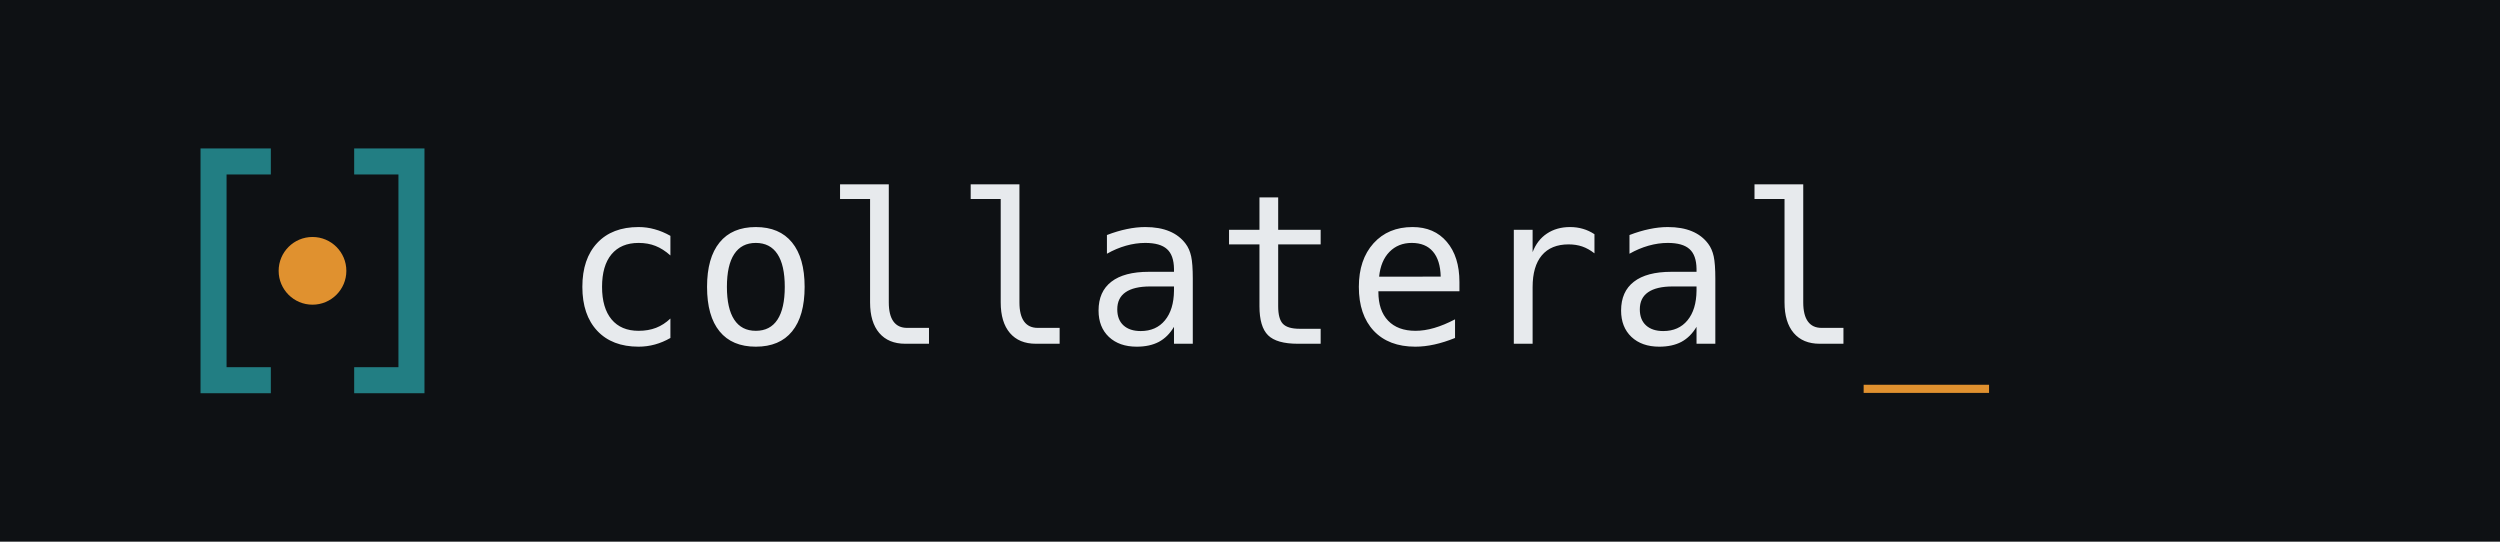
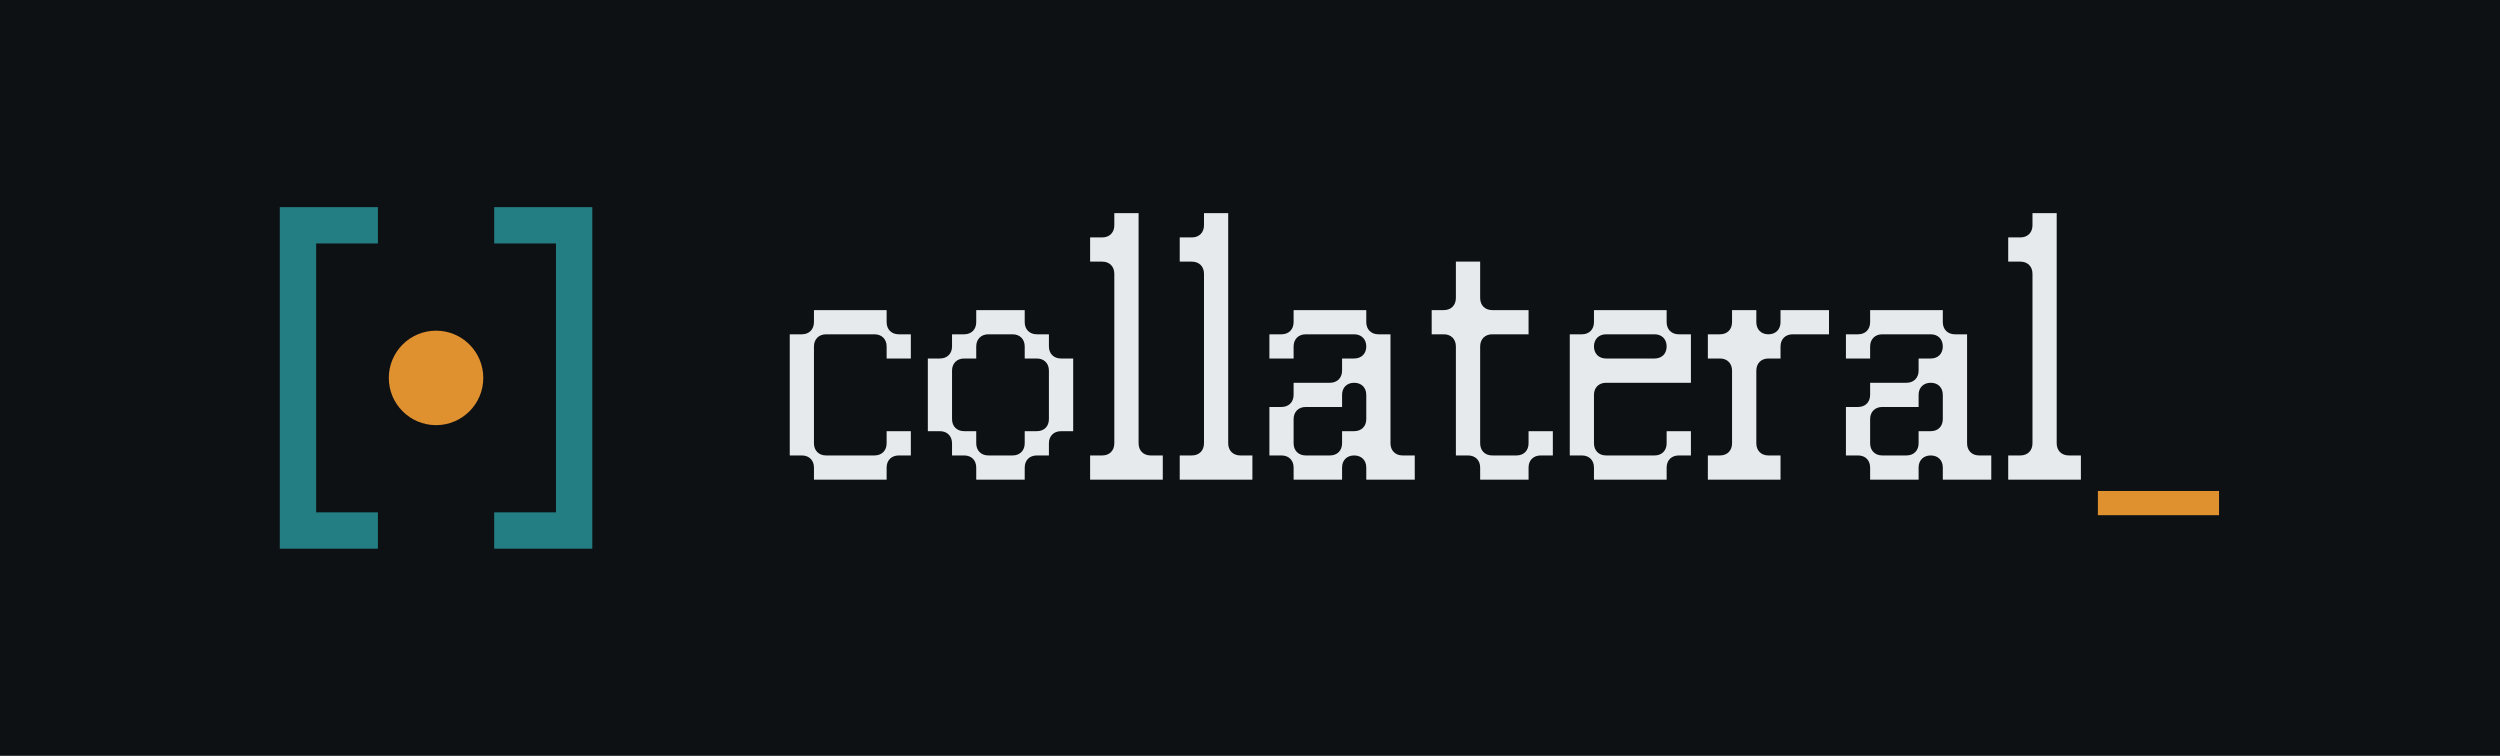
- <svg xmlns="http://www.w3.org/2000/svg" viewBox="0 0 480 104" width="480" height="104" role="img" aria-label="collateral">
-   <rect width="480" height="104" fill="#0E1114" />
+ <svg xmlns="http://www.w3.org/2000/svg" viewBox="0 0 344 104" width="344" height="104" role="img" aria-label="collateral">
+   <rect width="344" height="104" fill="#0E1114" />
  <g transform="translate(28,20)">
    <path d="M24 11 H13 V53 H24" fill="none" stroke="#227E83" stroke-width="5" />
    <path d="M40 11 H51 V53 H40" fill="none" stroke="#227E83" stroke-width="5" />
    <circle cx="32" cy="32" r="6.5" fill="#E0912F" />
  </g>
-   <text x="108" y="66" font-family="'JetBrains Mono', ui-monospace, monospace" font-weight="500" font-size="40" letter-spacing="1" fill="#E7EAED">collateral<tspan fill="#E0912F">_</tspan>
-   </text>
+   <path d="M125.33 46H123.67C122.67 46 122 45.33 122 44.33V42.67H112V44.33C112 45.33 111.33 46 110.33 46H108.67V62.67H110.33C111.33 62.67 112 63.33 112 64.33V66H122V64.33C122 63.33 122.67 62.67 123.67 62.67H125.33V59.33H122V61C122 62 121.33 62.67 120.33 62.67H113.67C112.67 62.67 112 62 112 61V47.67C112 46.67 112.67 46 113.67 46H120.33C121.33 46 122 46.67 122 47.67V49.33H125.33Z M146 49.33C145 49.33 144.33 48.67 144.33 47.67V46H142.67C141.67 46 141 45.33 141 44.33V42.67H134.33V44.33C134.33 45.33 133.67 46 132.67 46H131V47.67C131 48.67 130.33 49.33 129.33 49.33H127.67V59.33H129.33C130.33 59.33 131 60 131 61V62.67H132.67C133.67 62.67 134.33 63.33 134.33 64.33V66H141V64.33C141 63.33 141.67 62.67 142.67 62.67H144.33V61C144.33 60 145 59.33 146 59.33H147.67V49.33ZM144.33 57.67C144.33 58.67 143.67 59.33 142.67 59.33H141V61C141 62 140.33 62.67 139.33 62.67H136C135 62.67 134.33 62 134.33 61V59.33H132.67C131.67 59.33 131 58.67 131 57.67V51C131 50 131.67 49.33 132.67 49.33H134.33V47.67C134.33 46.67 135 46 136 46H139.33C140.33 46 141 46.67 141 47.67V49.33H142.67C143.67 49.33 144.33 50 144.33 51Z M158.33 62.67C157.33 62.67 156.67 62 156.67 61V29.33H153.33V31C153.33 32 152.67 32.67 151.67 32.67H150V36H151.67C152.67 36 153.33 36.67 153.33 37.67V61C153.33 62 152.67 62.67 151.67 62.67H150V66H160V62.67Z M170.67 62.67C169.67 62.67 169 62 169 61V29.33H165.67V31C165.67 32 165 32.67 164 32.67H162.33V36H164C165 36 165.67 36.67 165.67 37.67V61C165.67 62 165 62.67 164 62.67H162.33V66H172.33V62.67Z M193 62.67C192 62.67 191.33 62 191.33 61V46H189.67C188.67 46 188 45.33 188 44.33V42.67H178V44.33C178 45.33 177.33 46 176.33 46H174.67V49.33H178V47.67C178 46.67 178.67 46 179.67 46H186.33C187.33 46 188 46.67 188 47.67C188 48.67 187.33 49.33 186.33 49.33H184.67V51C184.67 52 184 52.67 183 52.67H178V54.33C178 55.33 177.33 56 176.33 56H174.67V62.67H176.33C177.33 62.67 178 63.33 178 64.33V66H184.67V64.33C184.67 63.33 185.33 62.67 186.33 62.67C187.33 62.67 188 63.33 188 64.33V66H194.67V62.67ZM184.67 61C184.67 62 184 62.67 183 62.67H179.67C178.67 62.67 178 62 178 61V57.67C178 56.67 178.67 56 179.67 56H184.67V54.33C184.67 53.33 185.33 52.67 186.33 52.67C187.33 52.67 188 53.33 188 54.33V57.67C188 58.67 187.33 59.33 186.33 59.33H184.67Z M210.33 61C210.33 62 209.67 62.67 208.67 62.67H205.33C204.33 62.67 203.67 62 203.67 61V47.67C203.67 46.67 204.33 46 205.33 46H210.33V42.67H205.33C204.33 42.67 203.67 42 203.67 41V36H200.33V41C200.33 42 199.67 42.67 198.67 42.67H197V46H198.67C199.67 46 200.33 46.67 200.33 47.67V62.67H202C203 62.67 203.67 63.33 203.67 64.33V66H210.33V64.33C210.33 63.33 211 62.67 212 62.67H213.67V59.33H210.33Z M231 46C230 46 229.33 45.33 229.33 44.33V42.67H219.33V44.33C219.33 45.33 218.67 46 217.67 46H216V62.67H217.67C218.67 62.67 219.33 63.33 219.33 64.33V66H229.33V64.33C229.33 63.33 230 62.67 231 62.67H232.67V59.33H229.33V61C229.33 62 228.67 62.67 227.67 62.67H221C220 62.67 219.33 62 219.33 61V54.33C219.33 53.33 220 52.67 221 52.67H232.67V46ZM221 49.33C220 49.33 219.33 48.67 219.33 47.67C219.33 46.67 220 46 221 46H227.67C228.67 46 229.33 46.67 229.33 47.67C229.33 48.67 228.67 49.33 227.67 49.33Z M245 42.67V44.33C245 45.33 244.33 46 243.33 46C242.33 46 241.67 45.33 241.67 44.33V42.67H238.33V44.33C238.33 45.33 237.67 46 236.67 46H235V49.33H236.67C237.67 49.33 238.33 50 238.33 51V61C238.33 62 237.67 62.67 236.67 62.67H235V66H245V62.67H243.33C242.33 62.67 241.67 62 241.67 61V51C241.67 50 242.33 49.33 243.33 49.33H245V47.67C245 46.67 245.67 46 246.67 46H251.67V42.67Z M272.33 62.67C271.33 62.67 270.67 62 270.67 61V46H269C268 46 267.33 45.33 267.33 44.33V42.67H257.33V44.33C257.33 45.33 256.67 46 255.67 46H254V49.33H257.33V47.67C257.33 46.67 258 46 259 46H265.67C266.67 46 267.33 46.67 267.33 47.67C267.33 48.67 266.67 49.33 265.67 49.33H264V51C264 52 263.33 52.67 262.33 52.67H257.33V54.33C257.33 55.33 256.67 56 255.67 56H254V62.67H255.67C256.67 62.67 257.33 63.33 257.33 64.33V66H264V64.33C264 63.33 264.67 62.67 265.67 62.67C266.67 62.67 267.33 63.33 267.33 64.33V66H274V62.67ZM264 61C264 62 263.33 62.67 262.33 62.67H259C258 62.67 257.33 62 257.33 61V57.67C257.33 56.67 258 56 259 56H264V54.33C264 53.33 264.67 52.67 265.67 52.67C266.67 52.67 267.33 53.33 267.33 54.33V57.67C267.33 58.67 266.67 59.33 265.67 59.33H264Z M284.67 62.67C283.67 62.67 283 62 283 61V29.33H279.67V31C279.67 32 279 32.67 278 32.67H276.33V36H278C279 36 279.67 36.67 279.67 37.67V61C279.67 62 279 62.67 278 62.67H276.33V66H286.33V62.67Z" fill="#E7EAED" />
+   <rect x="288.67" y="67.56" width="16.67" height="3.33" fill="#E0912F" />
</svg>
